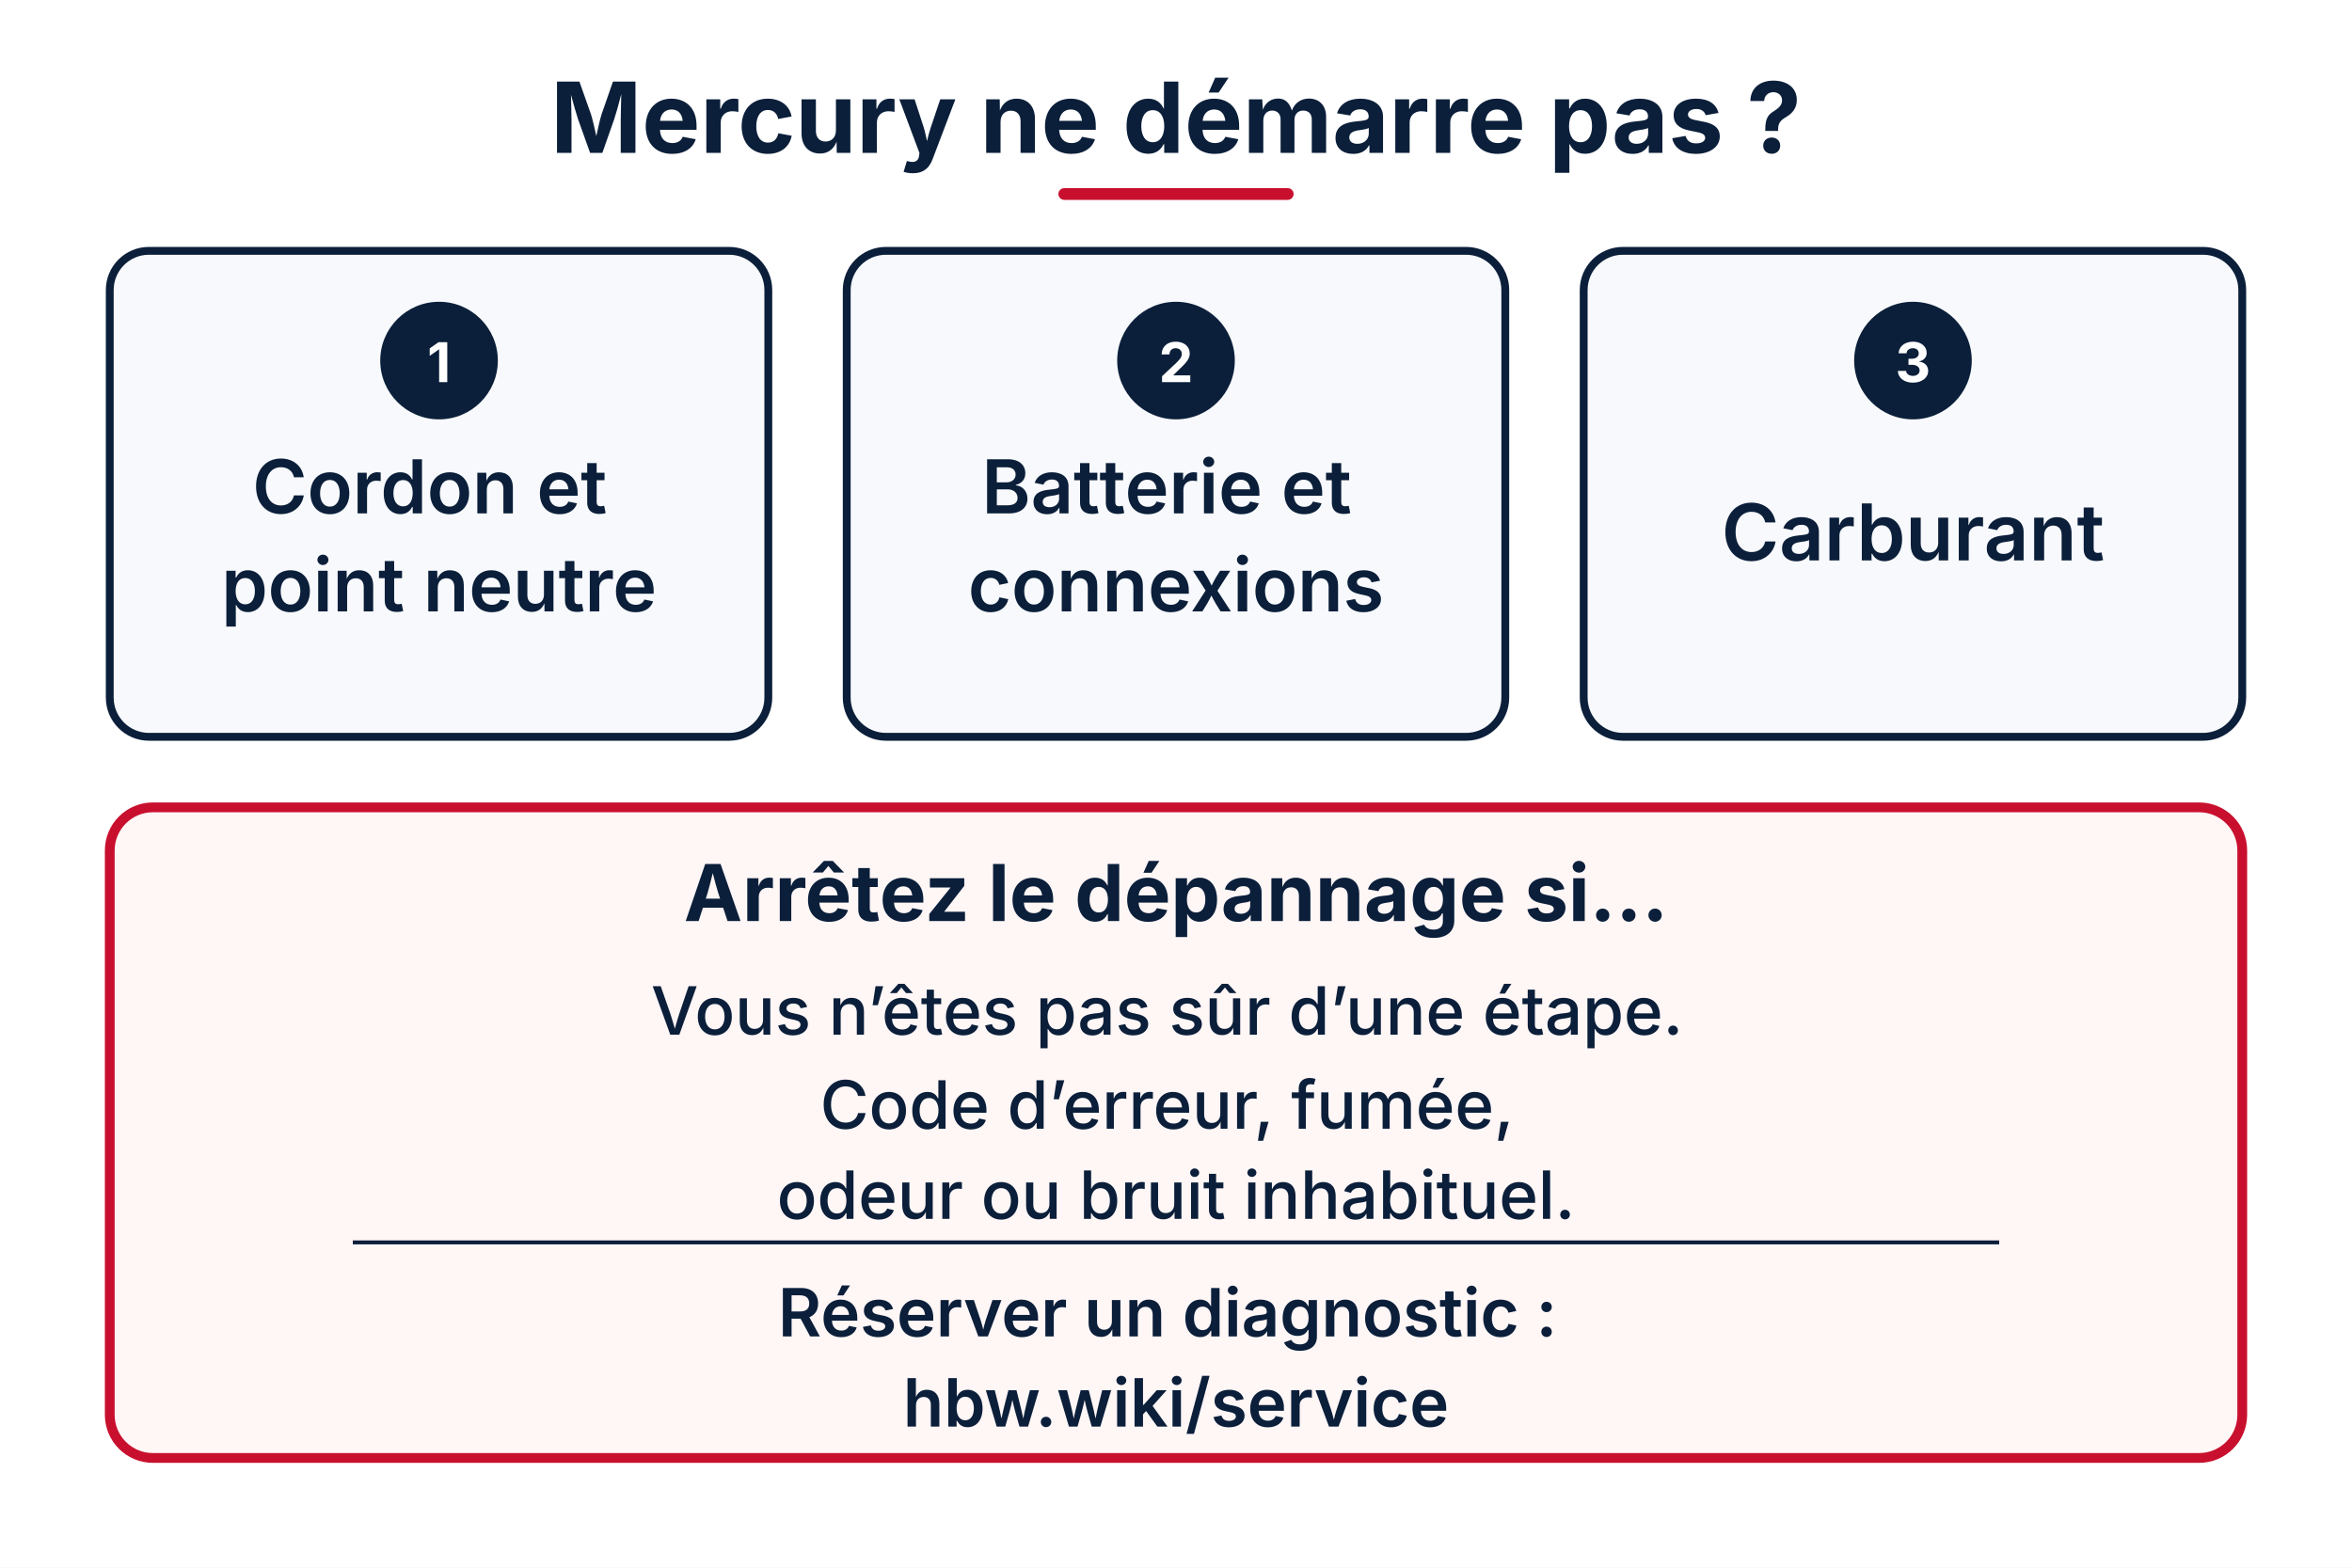
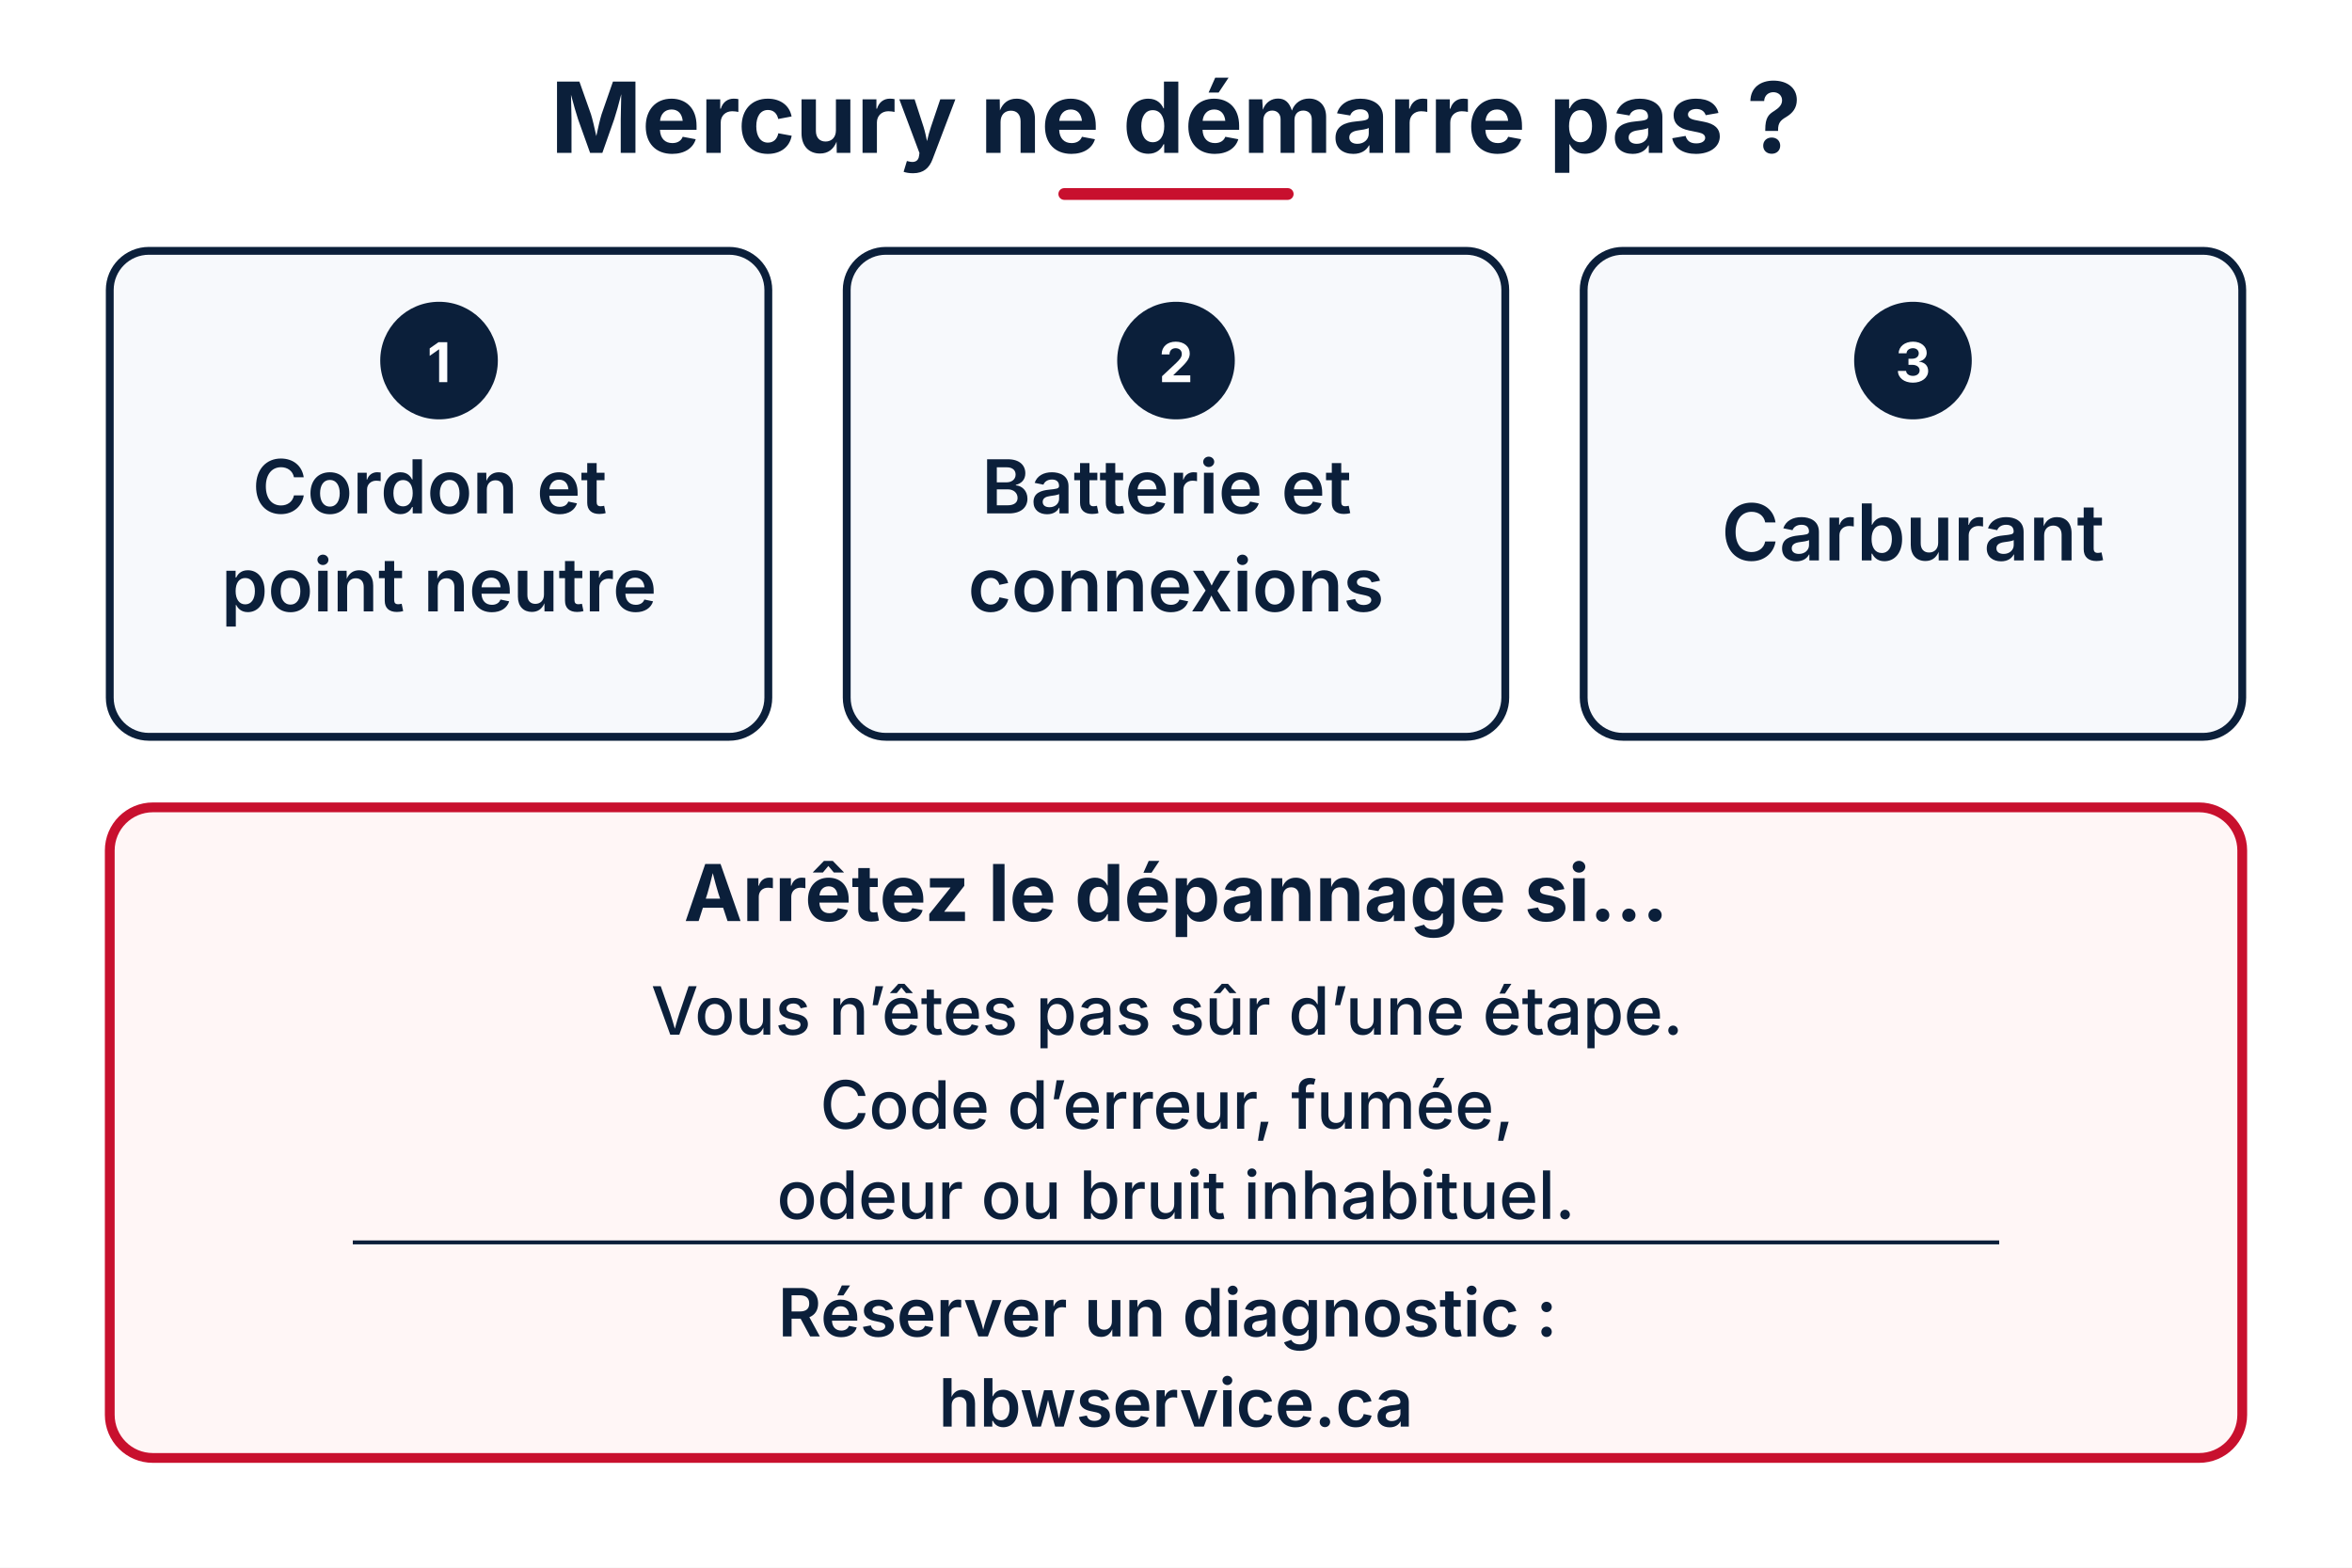
<svg xmlns="http://www.w3.org/2000/svg" viewBox="0 0 1200 800" role="img" xml:lang="fr" aria-labelledby="title desc">
  <rect width="1200" height="800" fill="#FFFFFF" />
  <text x="600" y="78" text-anchor="middle" fill="#0B1F3A" font-family="system-ui, -apple-system, BlinkMacSystemFont, 'Segoe UI', sans-serif" font-size="50" font-weight="700">Mercury ne démarre pas ?</text>
  <rect x="540" y="96" width="120" height="6" rx="3" fill="#C8102E" />
  <rect x="56" y="128" width="336" height="248" rx="20" fill="#F7F9FC" stroke="#0B1F3A" stroke-width="4" />
  <circle cx="224" cy="184" r="30" fill="#0B1F3A" />
  <text x="224" y="195" text-anchor="middle" fill="#FFFFFF" font-family="system-ui, -apple-system, BlinkMacSystemFont, 'Segoe UI', sans-serif" font-size="28" font-weight="700">1</text>
  <text text-anchor="middle" fill="#0B1F3A" font-family="system-ui, -apple-system, BlinkMacSystemFont, 'Segoe UI', sans-serif" font-size="38" font-weight="600">
    <tspan x="224" y="262">Cordon et</tspan>
    <tspan x="224" dy="50">point neutre</tspan>
  </text>
  <rect x="432" y="128" width="336" height="248" rx="20" fill="#F7F9FC" stroke="#0B1F3A" stroke-width="4" />
  <circle cx="600" cy="184" r="30" fill="#0B1F3A" />
  <text x="600" y="195" text-anchor="middle" fill="#FFFFFF" font-family="system-ui, -apple-system, BlinkMacSystemFont, 'Segoe UI', sans-serif" font-size="28" font-weight="700">2</text>
  <text text-anchor="middle" fill="#0B1F3A" font-family="system-ui, -apple-system, BlinkMacSystemFont, 'Segoe UI', sans-serif" font-size="38" font-weight="600">
    <tspan x="600" y="262">Batterie et</tspan>
    <tspan x="600" dy="50">connexions</tspan>
  </text>
  <rect x="808" y="128" width="336" height="248" rx="20" fill="#F7F9FC" stroke="#0B1F3A" stroke-width="4" />
  <circle cx="976" cy="184" r="30" fill="#0B1F3A" />
  <text x="976" y="195" text-anchor="middle" fill="#FFFFFF" font-family="system-ui, -apple-system, BlinkMacSystemFont, 'Segoe UI', sans-serif" font-size="28" font-weight="700">3</text>
  <text text-anchor="middle" fill="#0B1F3A" font-family="system-ui, -apple-system, BlinkMacSystemFont, 'Segoe UI', sans-serif" font-size="40" font-weight="600">
    <tspan x="976" y="286">Carburant</tspan>
  </text>
  <rect x="56" y="412" width="1088" height="332" rx="22" fill="#FFF6F6" stroke="#C8102E" stroke-width="5" />
  <text x="600" y="470" text-anchor="middle" fill="#0B1F3A" font-family="system-ui, -apple-system, BlinkMacSystemFont, 'Segoe UI', sans-serif" font-size="40" font-weight="700">Arrêtez le dépannage si…</text>
  <text text-anchor="middle" fill="#0B1F3A" font-family="system-ui, -apple-system, BlinkMacSystemFont, 'Segoe UI', sans-serif" font-size="34" font-weight="500">
    <tspan x="600" y="528">Vous n’êtes pas sûr d’une étape.</tspan>
    <tspan x="600" dy="48">Code d’erreur, fumée,</tspan>
    <tspan x="600" dy="46">odeur ou bruit inhabituel.</tspan>
  </text>
  <line x1="180" y1="634" x2="1020" y2="634" stroke="#0B1F3A" stroke-width="2" />
  <text text-anchor="middle" fill="#0B1F3A" font-family="system-ui, -apple-system, BlinkMacSystemFont, 'Segoe UI', sans-serif" font-size="34" font-weight="600">
    <tspan x="600" y="682">Réserver un diagnostic :</tspan>
-     <tspan x="600" dy="46">hbw.wiki/service</tspan>
+     <tspan x="600" dy="46">hbwservice.ca</tspan>
  </text>
</svg>
